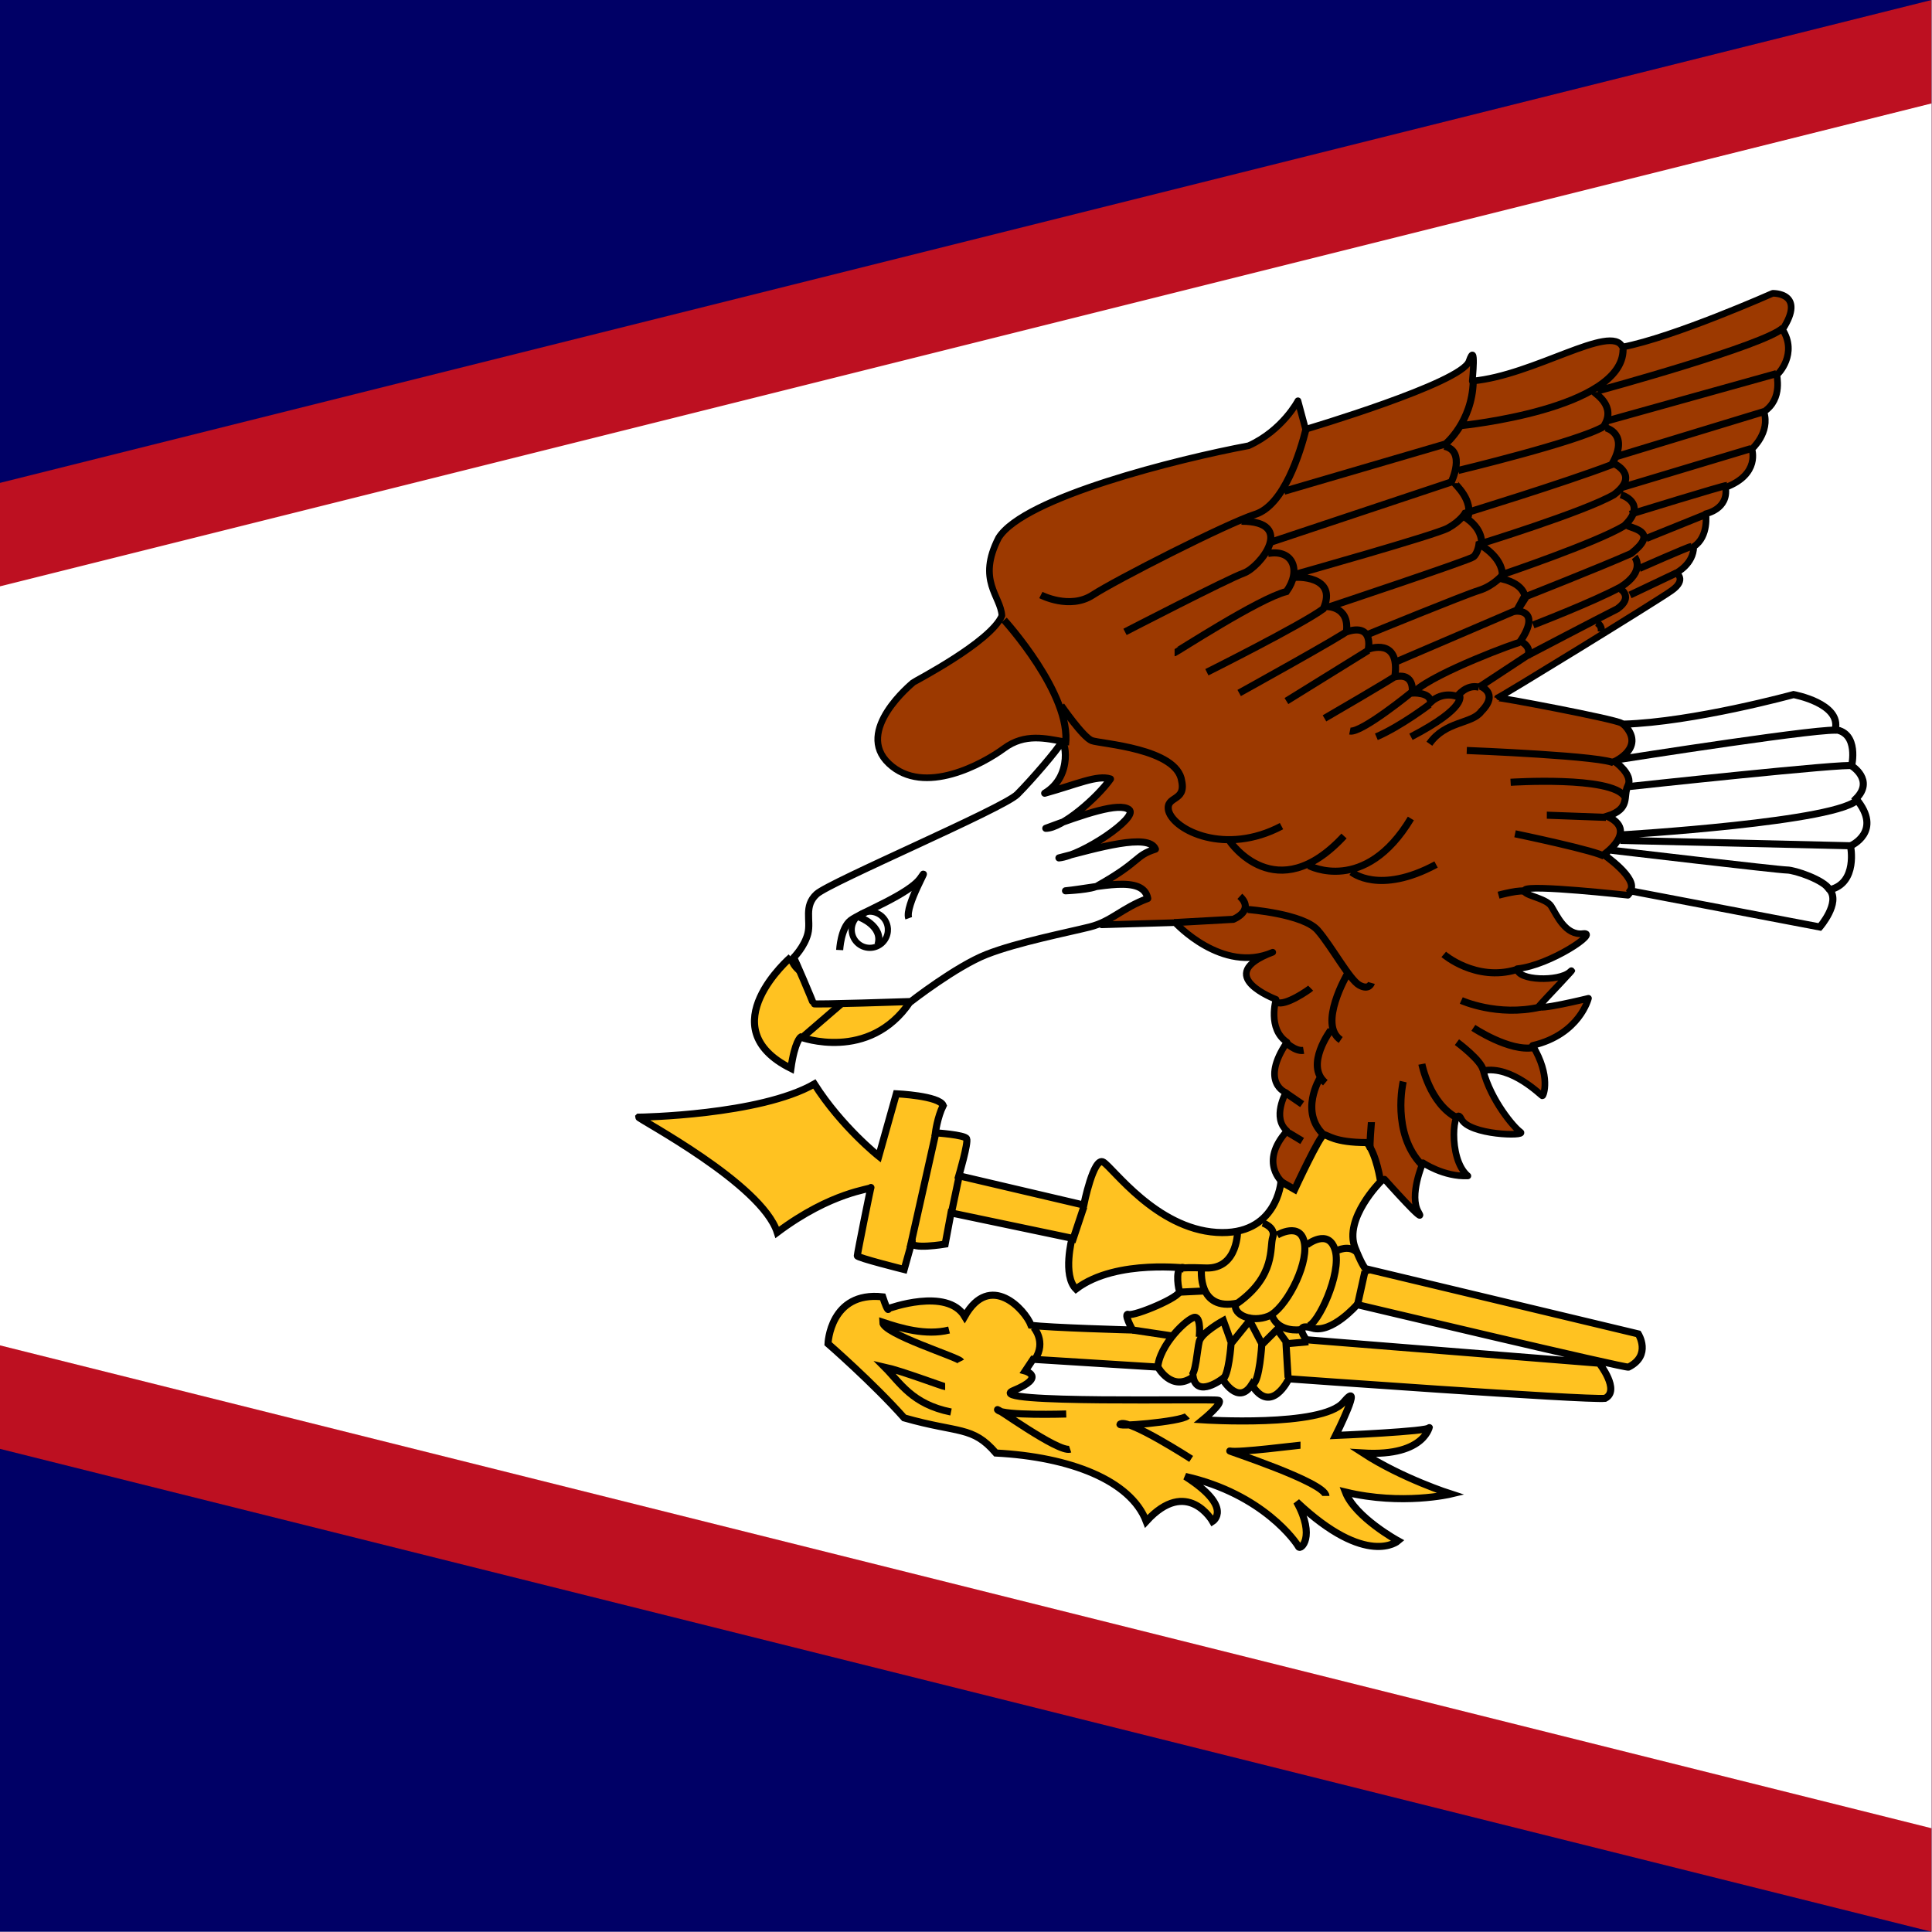
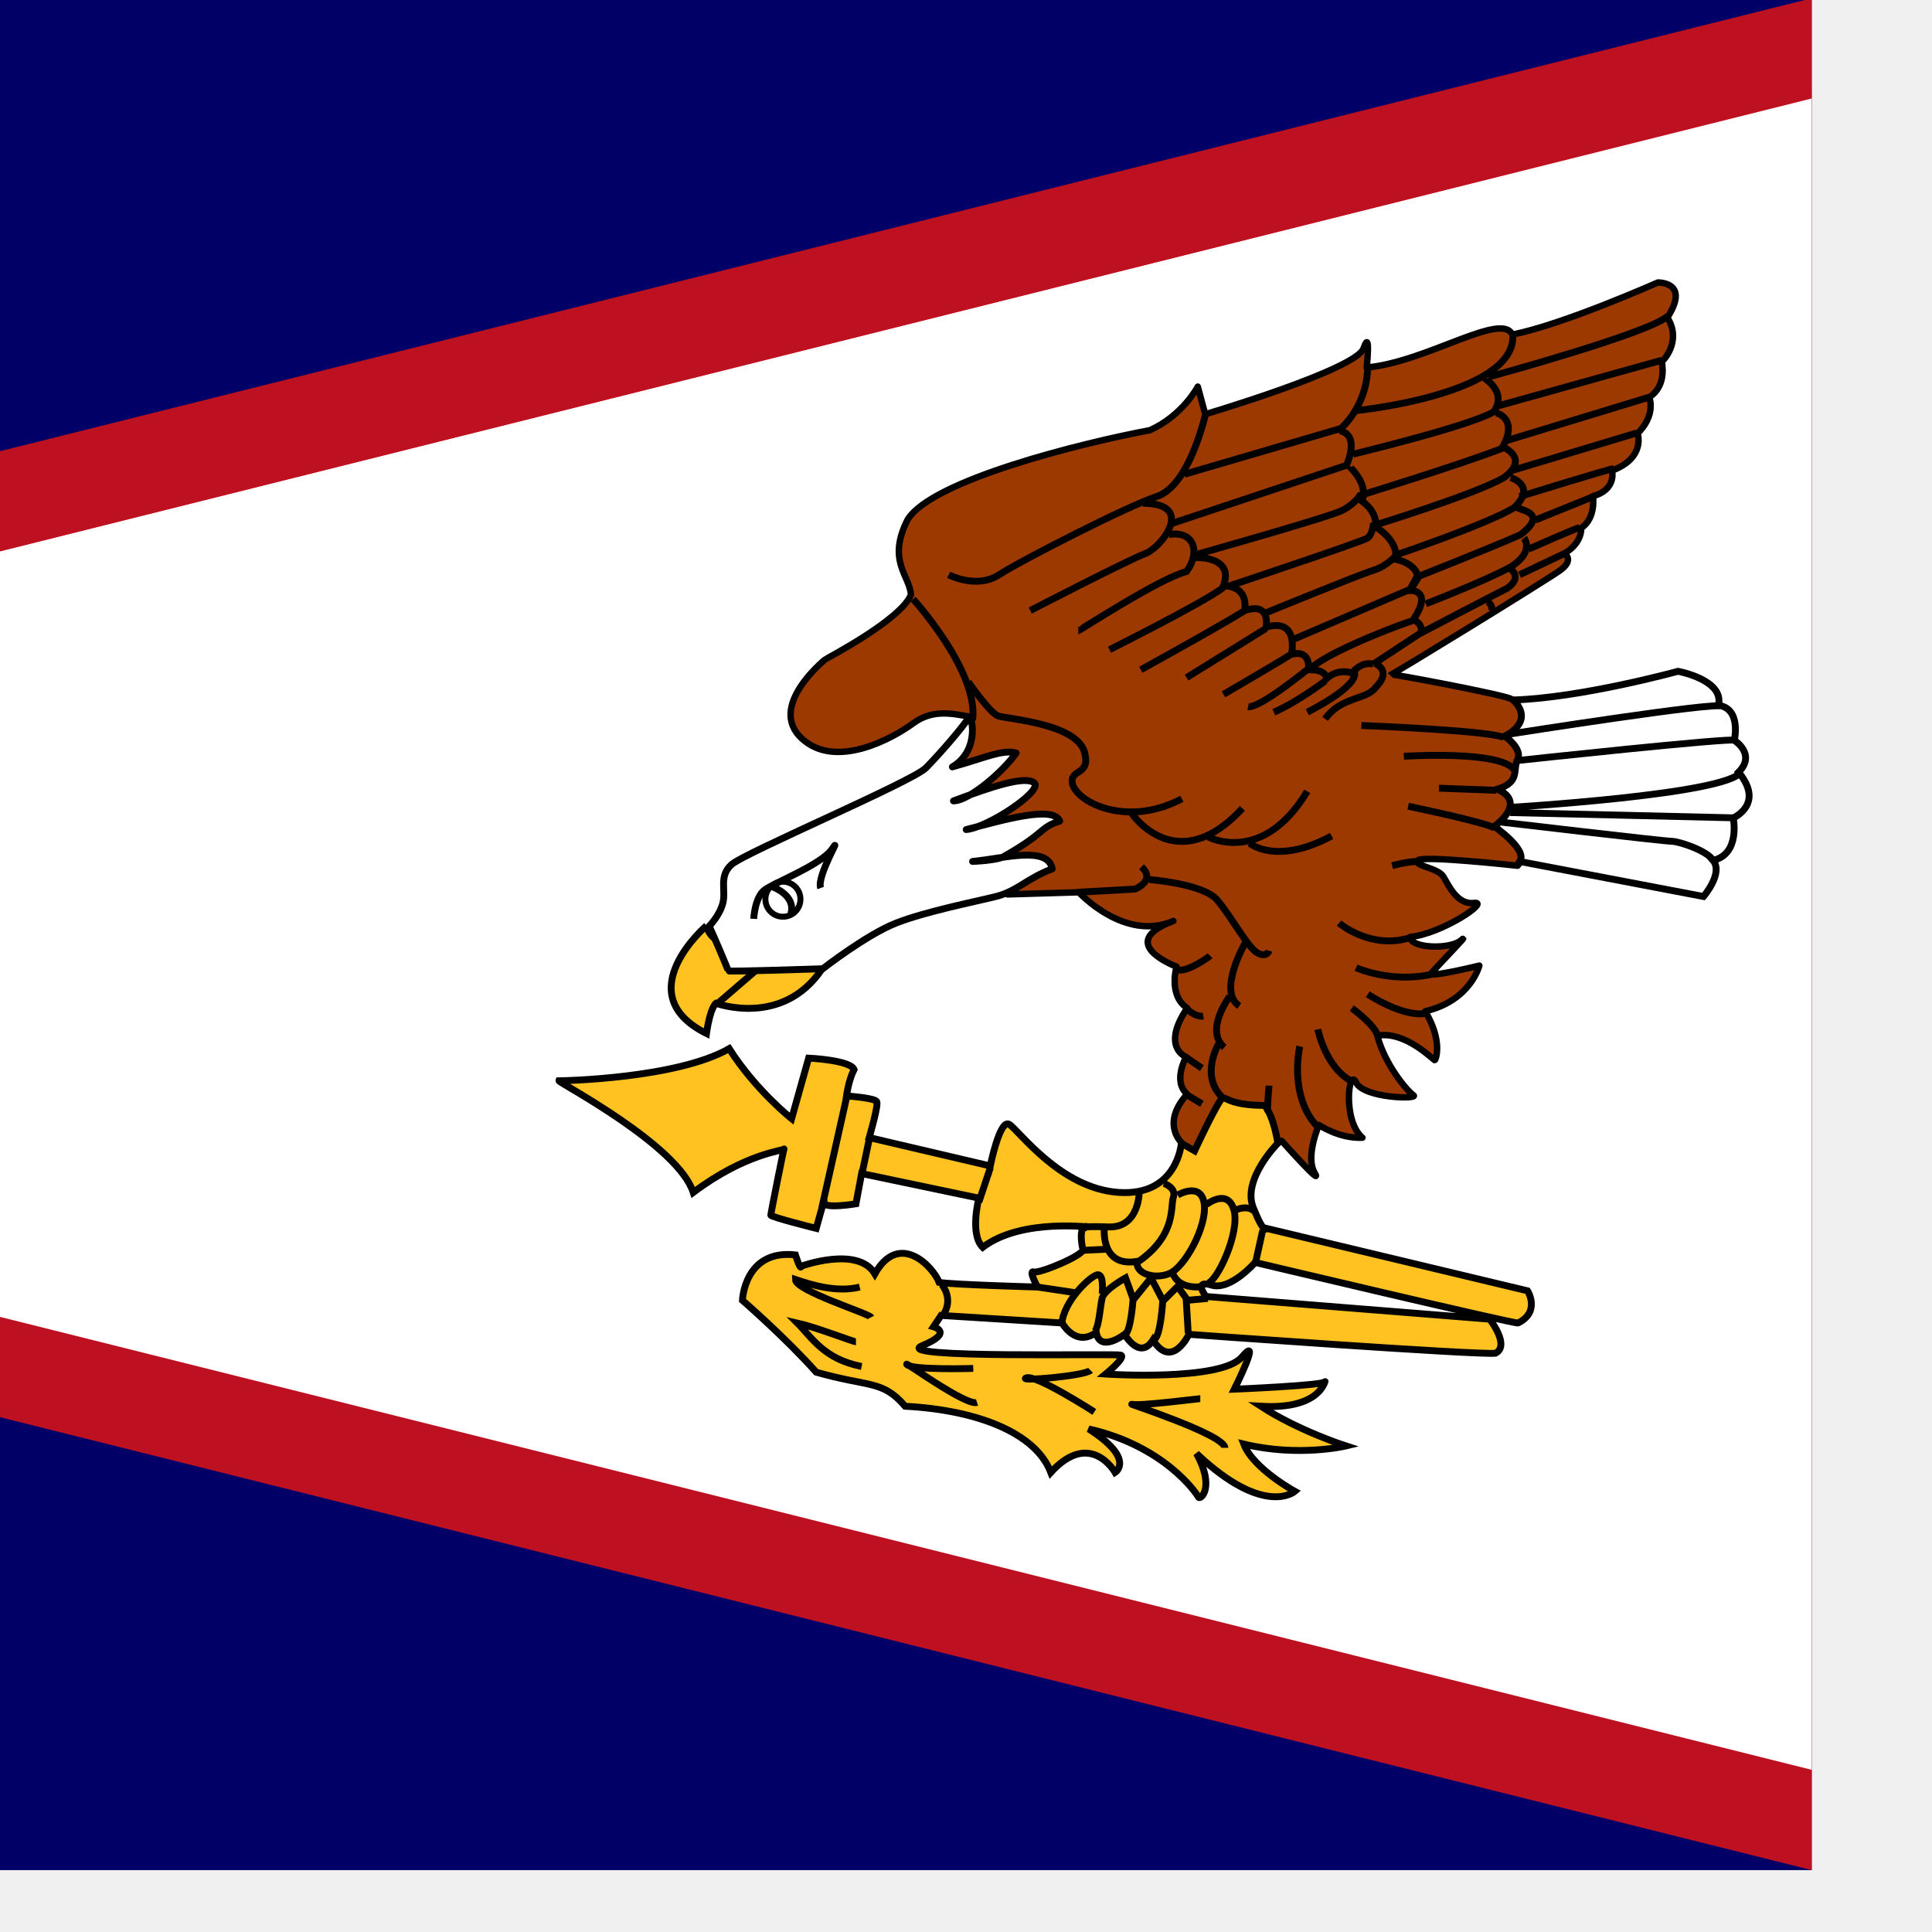
<svg xmlns="http://www.w3.org/2000/svg" height="512" width="512">
  <defs>
    <clipPath id="a">
      <path fill="gray" d="M496.06 15.937h496.06v496.06H496.06z" />
    </clipPath>
  </defs>
-   <g clip-path="url(#a)" transform="translate(-512 -16.45) scale(1.032)">
+   <g clip-path="url(#a)" transform="matrix(1 0 0 1 -512 -16.4)">
    <path fill="#006" d="M0 15.937h992.13v496.06H0z" />
    <path d="M0 263.97L992.13 512V15.94L0 263.97z" fill-rule="evenodd" fill="#bd1021" />
    <path d="M992.13 42.512v442.91L106.3 263.962l885.83-221.46z" fill-rule="evenodd" fill="#fff" />
    <g stroke="#000">
      <path stroke-linejoin="round" d="M825.487 319.59s-6.193-5.07 1.127-13.234c-3.942-3.378-.282-9.853-.282-9.853s-6.757-2.534.282-12.95c-5.068-3.38-2.816-10.982-2.816-10.982s-16.61-6.193-.844-12.104c-12.95 5.63-25.058-7.603-25.058-7.603l-18.863.564c-3.2-15.67-28.07-2.06-9.58-47.01-4.787-.846-10.136-2.253-15.485 1.688-5.35 3.94-20.553 12.387-29.562 3.94s5.91-20.552 6.194-20.833c.28-.28 19.99-10.417 22.804-17.173-.28-5.07-6.475-9.01-.845-19.99 6.475-10.418 46.17-20.273 64.2-23.65 8.726-3.943 12.668-11.544 12.668-11.544l1.97 7.32s39.98-11.825 41.95-17.456.846 5.068.846 5.068c15.766-1.408 35.755-14.92 38.57-8.728 13.233-2.534 38.573-13.795 38.573-13.795s8.727-.28 2.533 9.29c3.942 6.195-1.126 11.544-1.407 11.544-.283 0 1.688 6.193-3.38 9.572 1.69 5.35-3.097 9.572-3.097 9.572s2.254 6.476-6.756 9.854c.845 5.63-5.068 6.757-5.068 6.757s.845 5.913-3.097 8.447c0 4.504-4.504 6.757-4.504 6.757s2.815 1.688-1.126 4.503c-3.94 2.816-44.765 27.873-44.765 27.592 0-.282 29.843 5.35 31.813 6.475s24.495 16.05 24.495 16.05l-22.806 28.153s-25.338-2.815-26.464-1.408 5.35 1.97 6.756 4.223c1.41 2.252 3.66 7.603 8.165 7.04 4.504-.565-8.447 8.164-16.893 9.01 0 3.096 10.698 3.377 13.514.844 2.817-2.535-6.757 7.32-7.883 8.727s12.67-1.972 12.67-1.972-2.253 9.29-14.358 12.107c4.784 7.883 2.813 12.95 2.532 12.95s-7.884-7.883-15.204-6.475c1.97 7.602 7.884 14.64 9.574 15.767 1.688 1.126-13.233.844-15.204-3.38s-3.66 10.136 1.69 14.642c-6.194.28-11.544-3.38-11.544-3.38s-3.66 8.445-1.126 12.67c2.534 4.223-8.728-8.448-8.728-8.448l-21.397 9.01-4.787-8.165z" fill-rule="evenodd" stroke-width="1.706" fill="#9c3900" />
      <path d="M660.12 302.828c.5 0 31.083-.502 45.123-8.524 7.02 11.03 16.545 18.55 16.545 18.55l4.512-16.042s11.03.5 12.033 3.008c-1.504 3.007-2.005 7.018-2.005 7.018s7.52.503 8.02 1.504c.503 1.004-2.004 9.526-2.004 9.526l32.087 7.52s2.508-12.533 5.015-11.03c2.507 1.505 13.537 17.047 29.08 18.05s16.544-13.036 16.544-13.036l3.51 2.007s6.516-14.04 7.52-14.04 2.506 2.006 11.03 2.006c2.506 3.008 3.51 10.026 3.51 10.026s-9.528 9.527-6.52 17.048 3.51 5.514 3.51 5.514l69.19 16.545s3.51 5.515-2.507 8.523c0 .5-69.69-16.044-69.69-16.044s-6.52 7.52-11.532 6.015-1.503 3.008-1.503 3.008L906.79 366s5.517 7.02 1.506 9.025c-5.014.5-81.222-5.014-81.222-5.014s-4.512 9.527-9.525 1.505c-3.51 5.515-7.522-1.504-7.522-1.504s-6.517 5.015-7.52-.5c-5.516 4.01-9.025-2.507-9.025-2.507l-32.088-2.006-2.005 3.008s5.515 1.504-3.008 5.015c-8.523 3.51 51.138 2.005 52.643 2.505 1.504.503-4.01 5.015-4.01 5.015s30.583 2.005 36.097-4.512c5.516-6.52-2.005 8.522-2.005 8.522s24.066-1.002 24.066-2.005-.502 7.52-17.046 6.518c10.026 6.518 22.56 10.528 22.56 10.528s-12.534 3.01-27.073-.5c2.506 6.518 13.537 12.534 13.537 12.534s-8.02 7.02-26.07-10.028c5.014 9.025 1.002 12.536.5 11.532-.5-1.003-9.023-13.537-29.078-18.05 12.534 8.023 7.018 11.533 7.018 11.533s-6.517-11.53-17.046 0c-4.01-10.528-19.553-16.544-38.605-17.547-6.017-7.02-9.527-5.014-23.564-9.025-8.022-9.024-19.554-19.05-19.554-19.05s.502-13.54 14.038-12.034c1.504 4.512 1.504 3.008 1.504 3.008s15.042-5.516 19.554 2.005c6.518-11.532 15.542-1.724 17.046 2.286 4.32.633 26.07 1.223 26.07 1.223s-2.506-4.512-1.002-4.01c1.504.5 13.537-4.512 13.036-6.017-.502-1.505-1.003-6.518 1.002-6.017 2.006.5-17.046-2.507-27.575 5.516-3.51-3.512-1.003-13.038-1.003-13.038l-31.084-6.517-1.504 8.022s-9.025 1.504-8.523-.5c.502-2.008-2.005 7.017-2.005 7.017s-12.033-3.008-12.033-3.51 3.51-18.05 3.51-17.548c0 .503-10.028 1.003-24.066 11.532-4.01-12.534-35.597-29.08-35.597-29.58z" fill-rule="evenodd" stroke-width="1.365pt" fill="#ffc221" />
      <path d="M736.328 307.346l-6.518 29.08M742.343 318.374l-2.005 9.526M774.432 325.895l-3.008 9.025M830.087 387.056c-.5 0-16.043 2.005-18.05 1.504-2.004-.5 24.568 8.022 24.568 11.53M802.01 390.578s-15.542-10.027-18.048-9.025c-2.507 1.003 15.542-.5 17.046-2.005M769.92 379.044s-16.043.5-17.547-1.003 15.542 11.03 18.55 10.03M738.834 372.015c-.5 0-11.03-4.01-15.542-5.015 4.01 4.012 7.02 9.527 17.046 11.532M742.846 365.504c-.502-1.003-20.055-7.02-20.055-10.028 4.513 1.505 11.03 3.51 17.047 2.005M846.63 342.438l-2.005 9.023" stroke-width="1.365pt" fill="none" />
      <path d="M699.226 261.717s-21.058 18.048 0 28.577c1.003-7.02 2.507-8.02 2.507-8.02s17.547 6.516 28.076-9.026c-4.513-6.517-12.535-4.01-12.535-4.01s-16.546 0-18.05-7.52z" fill-rule="evenodd" stroke-width="1.365pt" fill="#ffc221" />
      <path d="M716.775 269.743l-14.54 12.534M761.554 356.796s3.352 3.695.343 8.207M832.094 360.495l-5.515.502M786.97 357.48l10.027 1.503M813.94 331.696s.282 10.136-8.164 9.854c-8.446-.282-5.632.282-5.632.282" stroke-width="1.365pt" fill="none" />
      <path d="M820.424 330.003s3.378 1.126 2.534 3.66c-.845 2.534.844 9.854-9.01 16.893-10.418 2.252-9.29-8.727-9.29-8.727" stroke-width="1.365pt" fill="none" />
      <path d="M824.082 333.102s6.194-3.66 7.038 2.253c.844 5.91-5.067 16.892-9.29 18.582-4.225 1.688-9.01-.283-8.448-3.097M831.684 335.64s5.632-4.505 7.32 1.408c1.69 5.912-4.504 19.145-7.04 19.426M839.56 337.046s2.815-1.407 4.785.28M830.55 357.315c-1.125.28-5.91.562-7.6-3.097M805.22 347.46c-.282 0-5.913.283-5.913.283M826.893 369.708l-.562-9.29-2.25-3.098-3.943 3.942s-.564 9.29-2.252 10.136M820.137 360.973c-.28-.562-3.097-5.91-3.097-5.91l-4.787 5.91s-.562 8.447-2.252 9.292M812.248 360.686c0-.28-1.97-5.63-1.97-5.63s-5.63 3.097-6.195 5.35c-.562 2.25-.845 8.445-2.252 9.01M804.086 359.28s.564-5.067-1.126-5.067-9.29 7.038-9.572 13.232" stroke-width="1.365pt" fill="none" />
      <path stroke-linejoin="round" d="M699.918 261.868s2.815-2.816 3.66-6.194c.845-3.38-1.126-7.04 2.253-10.136 3.38-3.097 47.862-21.96 51.523-25.62 3.66-3.66 10.417-11.544 11.262-13.233.844-1.69 3.378 8.446-4.224 12.95 8.166-2.252 13.515-4.785 16.893-3.66-3.38 4.787-12.387 12.67-16.61 12.67 9.854-3.66 18.862-6.757 21.397-4.786 2.533 1.97-12.107 11.825-18.02 12.387 9.855-2.533 23.088-6.475 24.776-2.252-5.35 1.69-3.66 3.095-14.64 9.29-1.407 1.128-8.446 1.408-8.446 1.408 8.446-.845 19.99-4.223 21.115 1.97-6.756 2.534-9.29 5.914-14.92 7.32-5.632 1.41-18.583 3.943-26.466 7.04-7.884 3.097-19.428 12.106-19.428 12.106s-25.057.844-25.057.562c0-.282-4.786-11.543-5.068-11.824z" fill-rule="evenodd" stroke-width="1.365pt" fill="#fff" />
      <path d="M711.742 259.902s.282-5.63 2.816-7.6c2.533-1.972 15.203-6.76 18.02-10.982 2.814-4.223-4.224 7.32-3.098 10.417M716.81 251.453s6.194 2.254 4.786 7.04" stroke-width="1.365pt" fill="none" />
      <path d="M724.13 254.694c0 2.566-2.08 4.646-4.645 4.646s-4.646-2.08-4.646-4.646 2.08-4.645 4.645-4.645 4.645 2.08 4.645 4.644z" stroke-width="1.185pt" fill="none" />
      <path d="M914.738 244.697l48.707 9.29s5.35-6.193 2.534-9.57c7.32-1.69 5.348-11.263 5.348-11.263s8.446-3.66 1.408-12.107c4.788-4.786-1.126-8.446-1.126-8.446s1.97-8.445-4.223-9.29c1.69-6.756-10.7-9.01-10.7-9.01s-25.62 7.04-43.638 7.603c5.91 5.912-2.254 9.572-2.254 9.572s4.787 3.38 3.38 6.194c-1.41 2.815.843 5.912-5.35 7.883 8.164 3.66-.845 9.853-.845 9.853s9.01 6.194 6.758 9.29z" fill-rule="evenodd" stroke-width="1.365pt" fill="#fff" />
      <path d="M909.947 234.283s43.077 5.068 45.048 5.068 9.572 2.535 10.98 5.07M912.2 231.744l59.968 1.407M912.486 230.338s56.87-3.378 60.813-9.29M914.165 217.95s57.154-6.193 57.718-5.35M912.2 210.912s55.464-8.728 56.026-7.32M753.975 175.157s17.456 19.145 15.766 32.095" stroke-width="1.365pt" fill="none" />
      <path d="M768.615 197.117s5.63 8.164 7.883 9.01 21.96 1.97 23.087 10.416c1.126 5.35-4.223 3.66-3.378 7.6 1.407 5.07 14.64 11.544 29 3.943M811.975 232.03s11.824 17.457 29.28-1.406M832.244 238.227s14.358 7.602 26.183-12.106M843.218 239.906s7.038 5.913 21.68-1.97M885.175 230.052s21.678 4.504 23.087 5.912M893.337 225.275c.28 0 15.203.563 15.203.563M884.042 216.824s25.9-1.69 29.28 3.66M872.78 208.66s36.32 1.407 38.01 3.378M880.943 245.816s6.194-1.688 7.04-.843M866.87 261.02s8.166 7.04 18.584 3.943M871.375 272.855s9.29 4.223 20.272 1.688M874.474 279.884s9.29 6.194 15.485 5.067M870.256 283.556s6.475 4.786 6.756 7.32M861.248 289.18s1.97 10.134 9.01 13.794M856.457 293.683s-3.097 13.233 4.787 21.398M848.295 304.098c0 .28-.562 6.193-.28 6.757M797.616 252.86l15.204-.846s5.63-2.252 1.688-5.91M816.48 249.488c.282 0 14.358 1.126 18.02 5.35 3.658 4.222 8.163 12.668 10.697 14.077 2.534 1.407 3.097-.564 3.097-.564M842.098 266.1s-7.6 12.95-1.688 16.892M837.867 280.457s-6.756 9.01-1.407 13.514M835.055 292.837s-5.35 8.73 1.128 14.64M832.694 269.688c-.363.363-6.54 4.723-8.72 3.634M826.156 283.488s2.543 2.542 4.723 2.18M826.457 296.7l4.057 2.783M827.003 306.814l3.51 2.118M763.412 168.732s7.4 3.85 13.323 0c5.92-3.85 34.343-18.355 41.745-20.724 7.4-2.37 11.546-15.988 13.027-21.908M825.883 142.087l41.45-12.14s6.81-5.624 7.105-15.986M871.47 125.21s41.45-4.144 41.45-19.54M906.412 116.328s43.522-11.842 47.667-16.283" stroke-width="1.365pt" fill="none" />
      <path d="M785.018 178.206s26.35-13.62 30.495-15.1c4.144-1.48 13.617-13.32-.593-13.32" stroke-width="1.365pt" fill="none" />
      <path d="M797.753 183.535c.296 0 21.612-13.916 28.717-15.69 3.85-5.33 1.777-10.955-4.736-9.77" stroke-width="1.365pt" fill="none" />
      <path d="M828.245 164.29c.592-.295 11.547-.59 7.698 7.994-5.624 4.145-29.903 16.284-29.903 16.284M822.62 155.113l46.19-15.396s3.848-7.994-1.776-9.178M905.525 116.624c0 .296 5.923 3.553 2.37 8.882-6.514 3.85-37.304 11.25-37.304 11.25M952.3 111.888l-43.52 12.14M949.038 121.658l-37.895 11.547M945.79 131.132l-33.455 10.066M939.566 140.606c-.89 0-24.87 7.4-24.87 7.4M934.243 148.008l-15.396 6.217M930.394 156.297c-.593 0-13.323 5.625-13.323 5.625M926.545 163.106l-11.842 5.625M906.112 175.838s1.48.592 1.185 2.368M876.207 192.12s5.034 1.777.296 6.514c-2.368 3.257-9.177 2.37-13.322 8.29M908.487 125.803s6.22 1.48 1.48 9.474c-12.435 4.737-37.6 12.435-37.6 12.435s-1.183 2.072-4.44 3.85c-3.256 1.775-39.08 11.84-39.08 11.84M910.562 134.98s6.81 2.962 0 7.995c-7.698 4.44-34.64 12.73-34.64 12.73s-.296 2.37-1.48 3.257c-1.184.888-36.71 12.73-36.71 12.73" stroke-width="1.365pt" fill="none" />
      <path d="M912.336 142.974s7.106 2.072.89 7.993c-7.403 4.44-31.088 12.435-31.088 12.435s-2.368 2.96-6.217 4.145c-3.848 1.184-28.42 11.25-28.42 11.25M914.11 150.968c2.074.888 7.698 1.776.89 7.106-7.994 3.552-27.534 11.25-27.534 11.25l-1.777 3.257-31.086 13.323M915.885 158.962s2.96 3.553-3.553 7.698c-7.106 3.85-22.5 9.77-22.5 9.77M912.336 167.25s3.257 2.074-.887 5.034c-4.74 2.37-23.39 12.14-23.39 12.14l-12.14 7.992" stroke-width="1.365pt" fill="none" />
      <path d="M869.697 140.013c0 .296 5.033 4.44 3.256 9.178 4.442 3.258 3.553 6.81 3.553 6.81s6.217 3.553 5.33 8.586c6.217 1.48 5.92 5.034 5.92 5.034l-2.072 3.256s6.217-.296.888 7.698c3.257 1.776 1.777 3.85 1.777 3.85M886.567 180.87c-.89 0-21.612 7.698-26.942 12.435" stroke-width="1.365pt" fill="none" />
      <path d="M836.543 171.693s6.217-.296 5.33 6.513c7.106-2.37 5.625 4.44 5.625 4.44s8.29-3.256 6.81 7.106c5.328-1.184 4.44 4.145 4.44 4.145s4.737-.296 4.737 2.37c3.257-2.962 6.81-1.482 6.81-1.482s2.368-3.256 5.624-2.368M842.167 177.91c0 .592-27.83 15.987-27.83 15.987M847.49 182.942l-21.02 13.027M854.6 189.455c0 .297-18.356 10.955-18.356 10.955M858.75 193.6s-13.027 10.66-15.987 10.067M863.186 196.857s-7.402 5.626-13.62 8.29M870.884 194.49s2.368 2.96-12.434 10.657" stroke-width="1.365pt" fill="none" />
    </g>
  </g>
</svg>
